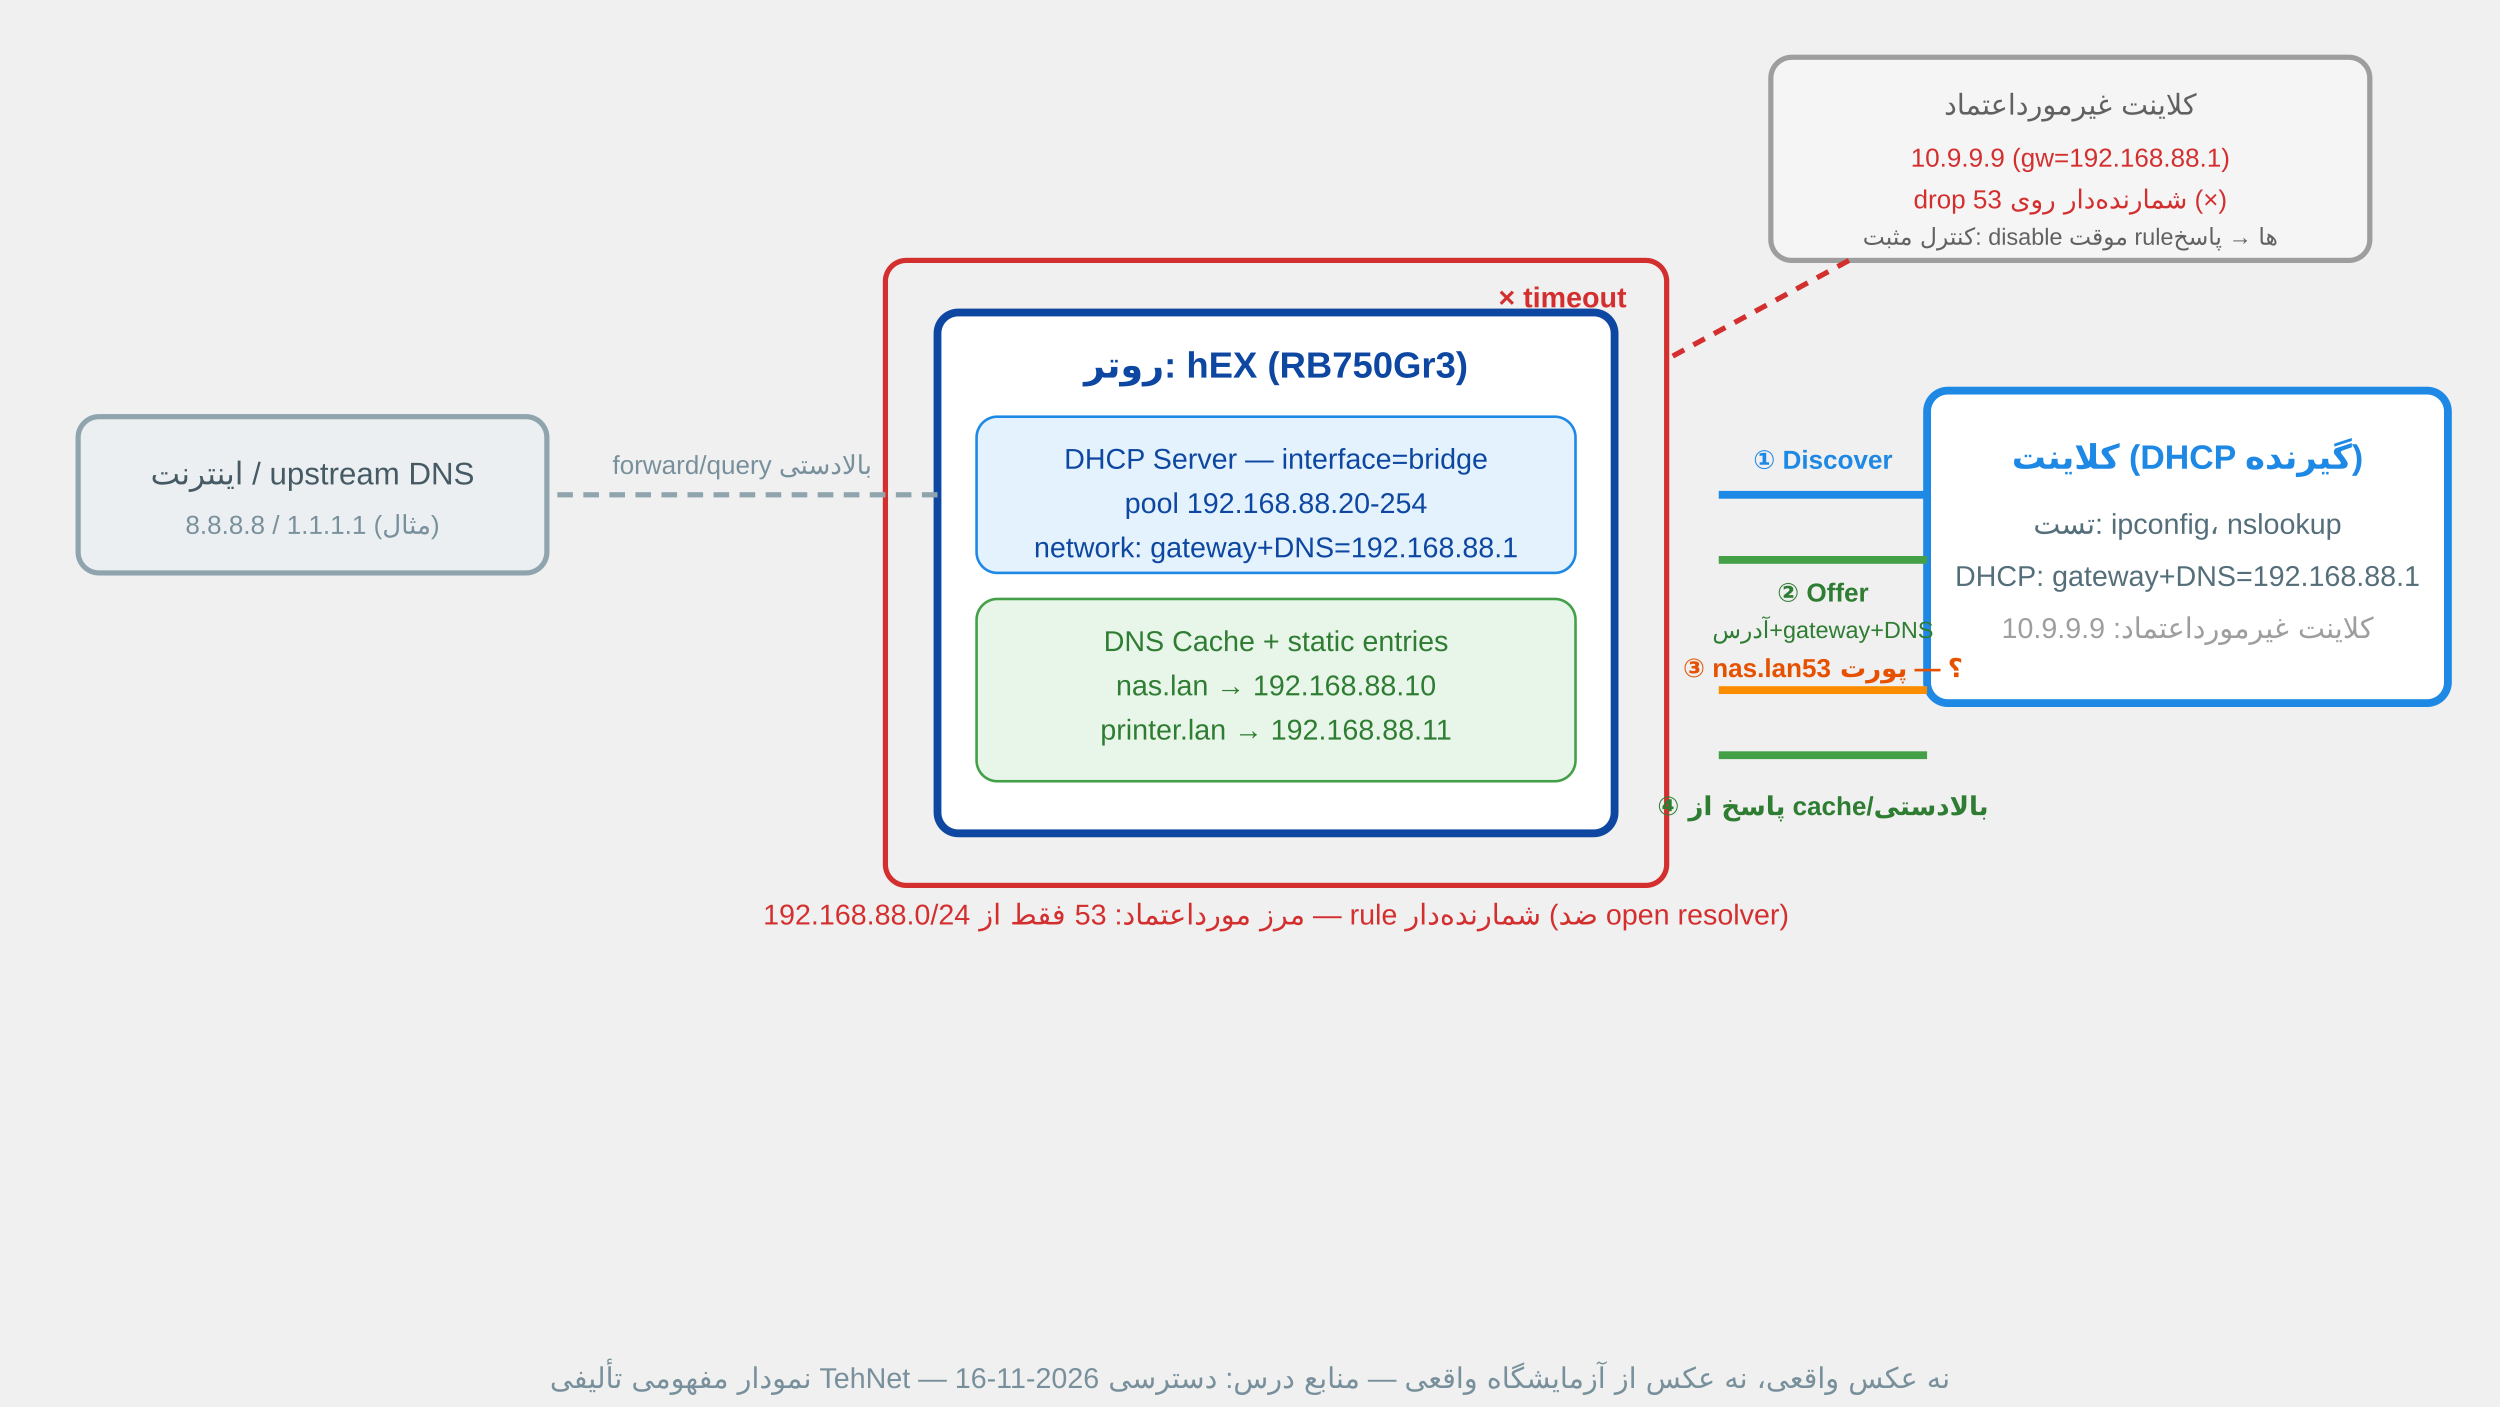
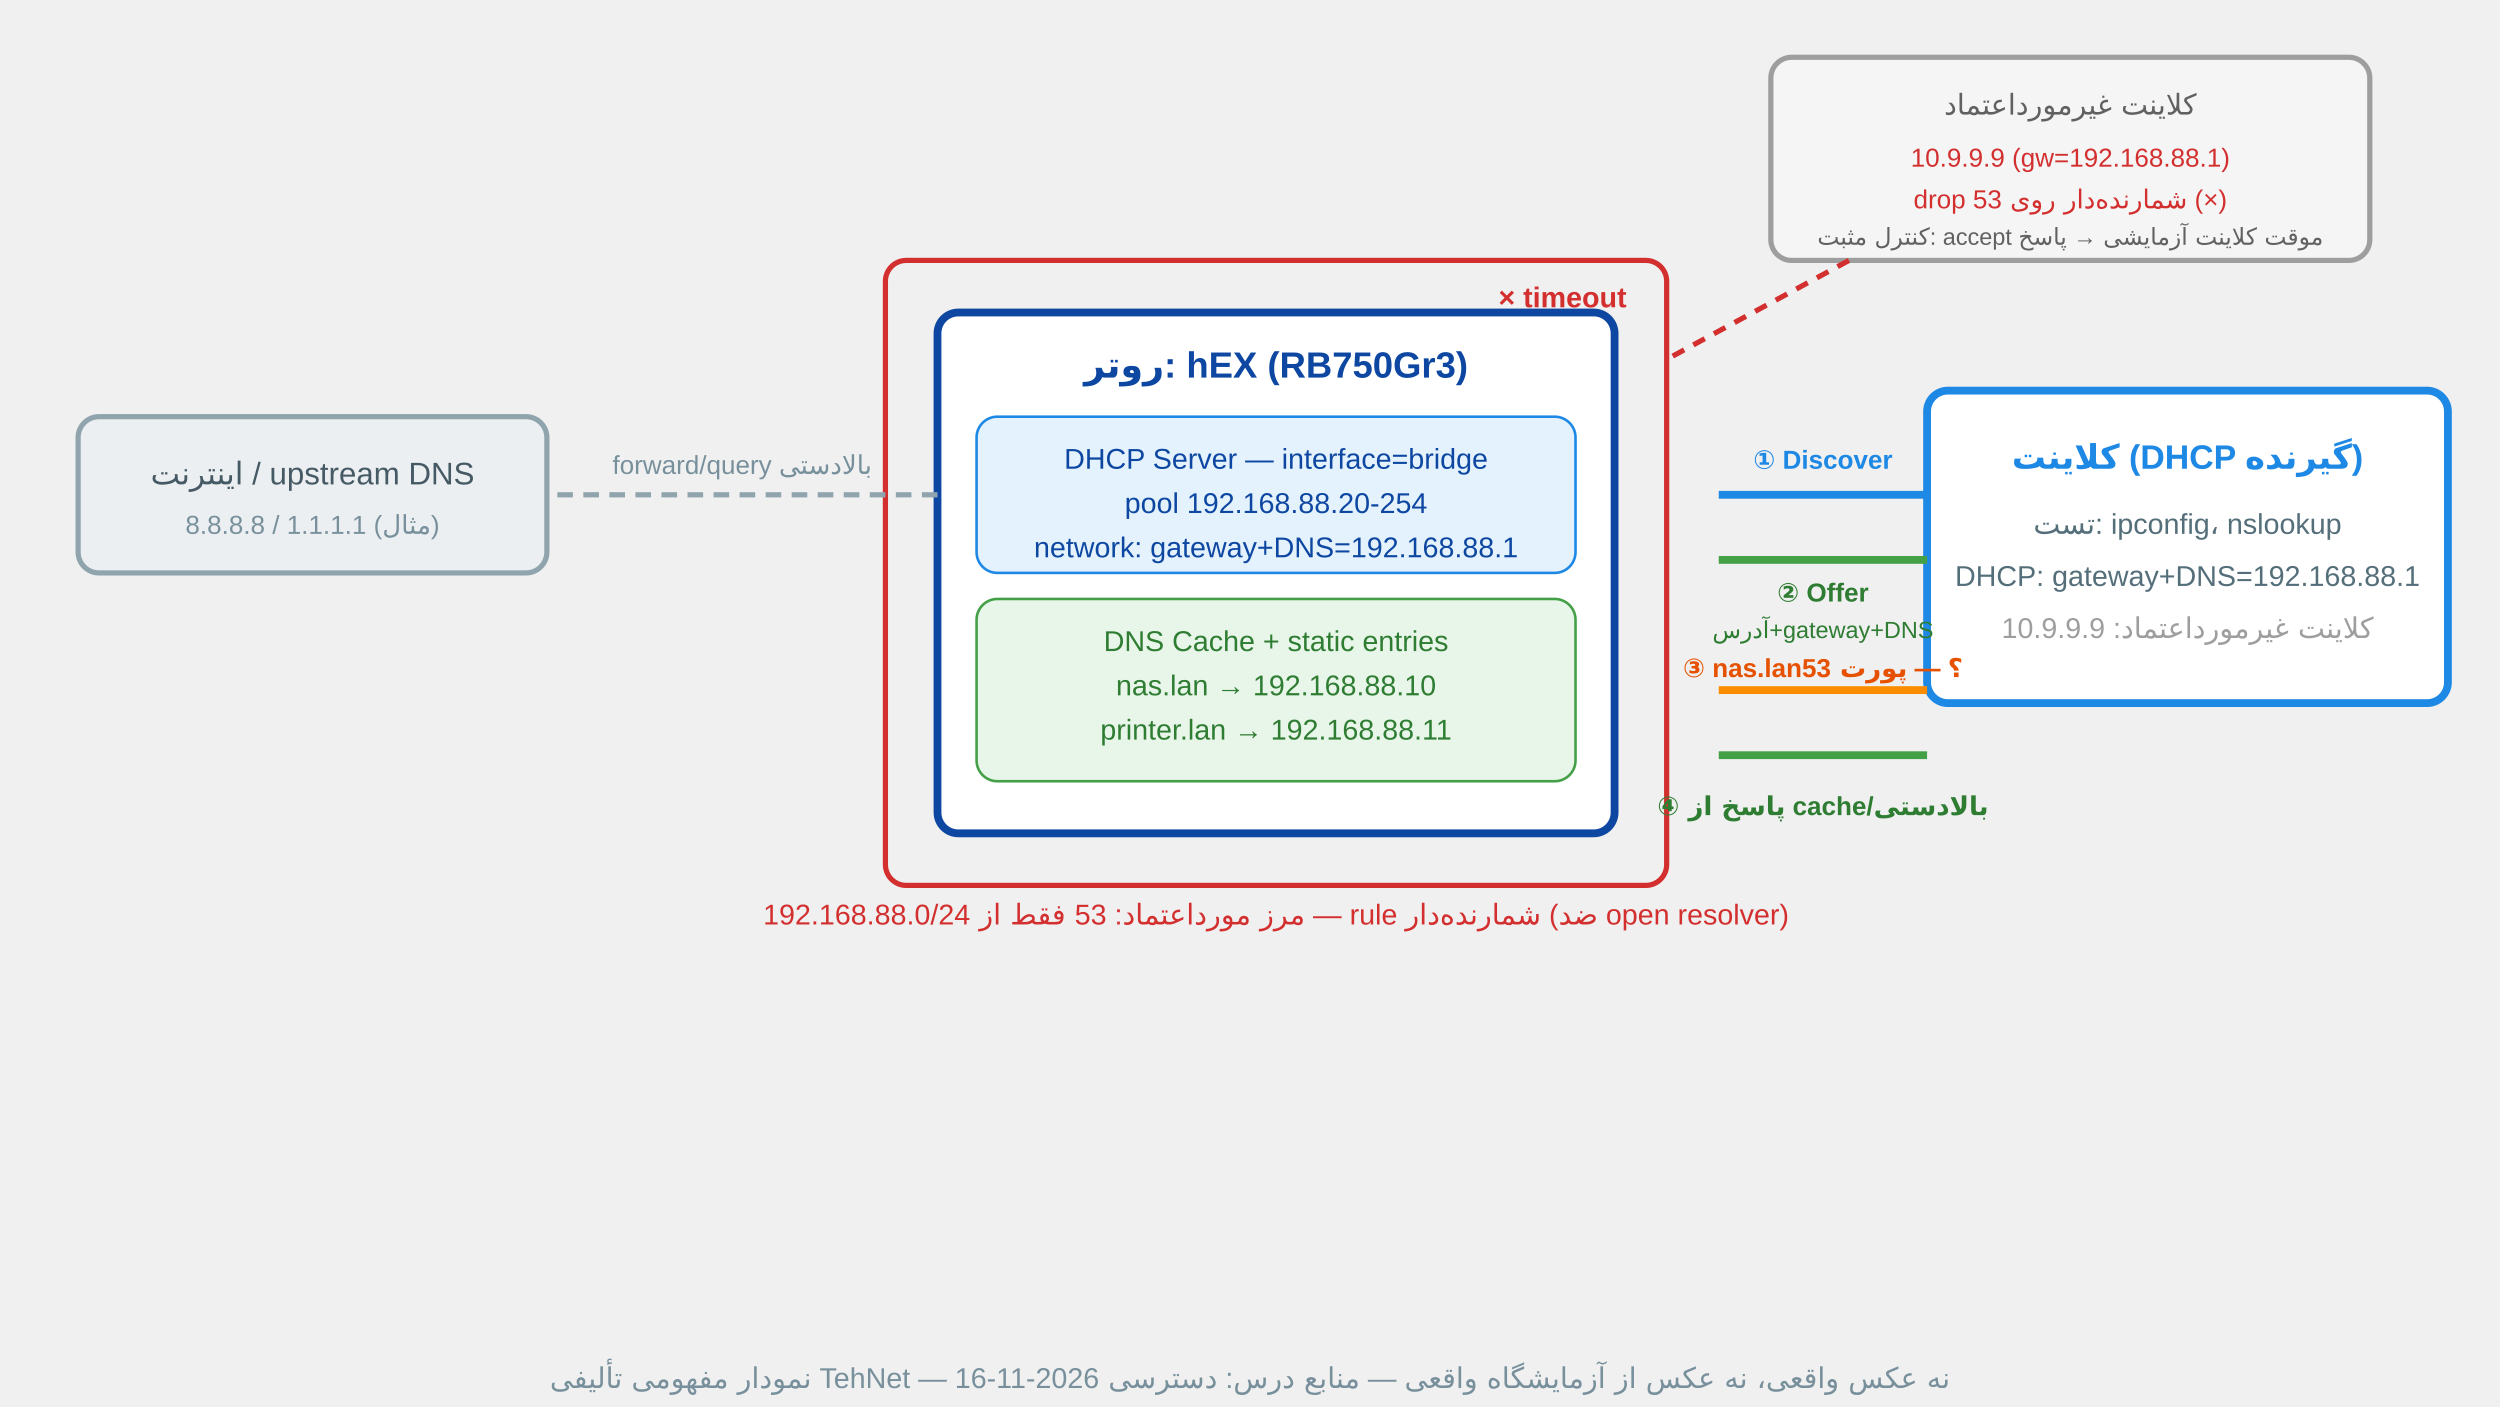
<svg xmlns="http://www.w3.org/2000/svg" width="960" height="540" viewBox="0 0 960 540">
  <rect x="740" y="150" width="200" height="120" rx="8" fill="#ffffff" stroke="#1e88e5" stroke-width="3" />
  <text x="840" y="180" font-family="Tahoma, Segoe UI, Arial, sans-serif" font-size="13" text-anchor="middle" fill="#1e88e5" font-weight="bold">کلاینت (DHCP گیرنده)</text>
  <text x="840" y="205" font-family="Tahoma, Segoe UI, Arial, sans-serif" font-size="11" text-anchor="middle" fill="#546e7a" font-weight="normal">تست: ipconfig، nslookup</text>
  <text x="840" y="225" font-family="Tahoma, Segoe UI, Arial, sans-serif" font-size="11" text-anchor="middle" fill="#546e7a" font-weight="normal">DHCP: gateway+DNS=192.168.88.1</text>
  <text x="840" y="245" font-family="Tahoma, Segoe UI, Arial, sans-serif" font-size="11" text-anchor="middle" fill="#9e9e9e" font-weight="normal">کلاینت غیرمورداعتماد: 10.9.9.9</text>
  <rect x="360" y="120" width="260" height="200" rx="8" fill="#ffffff" stroke="#0d47a1" stroke-width="3" />
  <text x="490" y="145" font-family="Tahoma, Segoe UI, Arial, sans-serif" font-size="14" text-anchor="middle" fill="#0d47a1" font-weight="bold">روتر: hEX (RB750Gr3)</text>
  <rect x="375" y="160" width="230" height="60" rx="8" fill="#e3f2fd" stroke="#1e88e5" stroke-width="1" />
  <text x="490" y="180" font-family="Tahoma, Segoe UI, Arial, sans-serif" font-size="11" text-anchor="middle" fill="#0d47a1" font-weight="normal">DHCP Server — interface=bridge</text>
  <text x="490" y="197" font-family="Tahoma, Segoe UI, Arial, sans-serif" font-size="11" text-anchor="middle" fill="#0d47a1" font-weight="normal">pool 192.168.88.20-254</text>
  <text x="490" y="214" font-family="Tahoma, Segoe UI, Arial, sans-serif" font-size="11" text-anchor="middle" fill="#0d47a1" font-weight="normal">network: gateway+DNS=192.168.88.1</text>
  <rect x="375" y="230" width="230" height="70" rx="8" fill="#e8f5e9" stroke="#43a047" stroke-width="1" />
  <text x="490" y="250" font-family="Tahoma, Segoe UI, Arial, sans-serif" font-size="11" text-anchor="middle" fill="#2e7d32" font-weight="normal">DNS Cache + static entries</text>
  <text x="490" y="267" font-family="Tahoma, Segoe UI, Arial, sans-serif" font-size="11" text-anchor="middle" fill="#2e7d32" font-weight="normal">nas.lan → 192.168.88.10</text>
  <text x="490" y="284" font-family="Tahoma, Segoe UI, Arial, sans-serif" font-size="11" text-anchor="middle" fill="#2e7d32" font-weight="normal">printer.lan → 192.168.88.11</text>
  <rect x="30" y="160" width="180" height="60" rx="8" fill="#eceff1" stroke="#90a4ae" stroke-width="2" />
  <text x="120" y="186" font-family="Tahoma, Segoe UI, Arial, sans-serif" font-size="12" text-anchor="middle" fill="#455a64" font-weight="normal">اینترنت / upstream DNS</text>
  <text x="120" y="205" font-family="Tahoma, Segoe UI, Arial, sans-serif" font-size="10" text-anchor="middle" fill="#78909c" font-weight="normal">8.8.8.8 / 1.1.1.1 (مثال)</text>
  <rect x="340" y="100" width="300" height="240" rx="8" fill="none" stroke="#d32f2f" stroke-width="2" />
  <text x="490" y="355" font-family="Tahoma, Segoe UI, Arial, sans-serif" font-size="11" text-anchor="middle" fill="#d32f2f" font-weight="normal">مرز مورداعتماد: 53 فقط از 192.168.88.0/24 — rule شمارنده‌دار (ضد open resolver)</text>
  <line x1="740" y1="190" x2="660" y2="190" stroke="#1e88e5" stroke-width="3" />
  <text x="700" y="180" font-family="Tahoma, Segoe UI, Arial, sans-serif" font-size="10" text-anchor="middle" fill="#1e88e5" font-weight="bold">① Discover</text>
  <line x1="660" y1="215" x2="740" y2="215" stroke="#43a047" stroke-width="3" />
  <text x="700" y="231" font-family="Tahoma, Segoe UI, Arial, sans-serif" font-size="10" text-anchor="middle" fill="#2e7d32" font-weight="bold">② Offer</text>
  <text x="700" y="245" font-family="Tahoma, Segoe UI, Arial, sans-serif" font-size="9" text-anchor="middle" fill="#2e7d32" font-weight="normal">آدرس+gateway+DNS</text>
  <line x1="740" y1="265" x2="660" y2="265" stroke="#fb8c00" stroke-width="3" />
  <text x="700" y="260" font-family="Tahoma, Segoe UI, Arial, sans-serif" font-size="10" text-anchor="middle" fill="#e65100" font-weight="bold">③ nas.lan؟ — پورت 53</text>
  <line x1="660" y1="290" x2="740" y2="290" stroke="#43a047" stroke-width="3" />
  <text x="700" y="313" font-family="Tahoma, Segoe UI, Arial, sans-serif" font-size="10" text-anchor="middle" fill="#2e7d32" font-weight="bold">④ پاسخ از cache/بالادستی</text>
  <line x1="360" y1="190" x2="210" y2="190" stroke="#90a4ae" stroke-width="2" stroke-dasharray="6,4" />
  <text x="285" y="182" font-family="Tahoma, Segoe UI, Arial, sans-serif" font-size="10" text-anchor="middle" fill="#78909c" font-weight="normal">forward/query بالادستی</text>
  <rect x="680" y="22" width="230" height="78" rx="8" fill="#f5f5f5" stroke="#9e9e9e" stroke-width="2" />
  <text x="795" y="44" font-family="Tahoma, Segoe UI, Arial, sans-serif" font-size="11" text-anchor="middle" fill="#616161" font-weight="normal">کلاینت غیرمورداعتماد</text>
  <text x="795" y="64" font-family="Tahoma, Segoe UI, Arial, sans-serif" font-size="10" text-anchor="middle" fill="#d32f2f" font-weight="normal">10.9.9.9 (gw=192.168.88.1)</text>
  <text x="795" y="80" font-family="Tahoma, Segoe UI, Arial, sans-serif" font-size="10" text-anchor="middle" fill="#d32f2f" font-weight="normal">drop شمارنده‌دار روی 53 (×)</text>
-   <text x="795" y="94" font-family="Tahoma, Segoe UI, Arial, sans-serif" font-size="9" text-anchor="middle" fill="#616161" font-weight="normal">کنترل مثبت: disable موقت ruleها → پاسخ</text>
+   <text x="795" y="94" font-family="Tahoma, Segoe UI, Arial, sans-serif" font-size="9" text-anchor="middle" fill="#616161" font-weight="normal">کنترل مثبت: accept موقت کلاینت آزمایشی → پاسخ</text>
  <line x1="710" y1="100" x2="640" y2="138" stroke="#d32f2f" stroke-width="2" stroke-dasharray="5,4" />
  <text x="600" y="118" font-family="Tahoma, Segoe UI, Arial, sans-serif" font-size="11" text-anchor="middle" fill="#d32f2f" font-weight="bold">× timeout</text>
  <text x="480" y="533" font-family="Tahoma, Segoe UI, Arial, sans-serif" font-size="11" text-anchor="middle" fill="#78909c" font-weight="normal">نمودار مفهومی تألیفی TehNet — نه عکس واقعی، نه عکس از آزمایشگاه واقعی — منابع درس: دسترسی 2026-11-16</text>
</svg>
